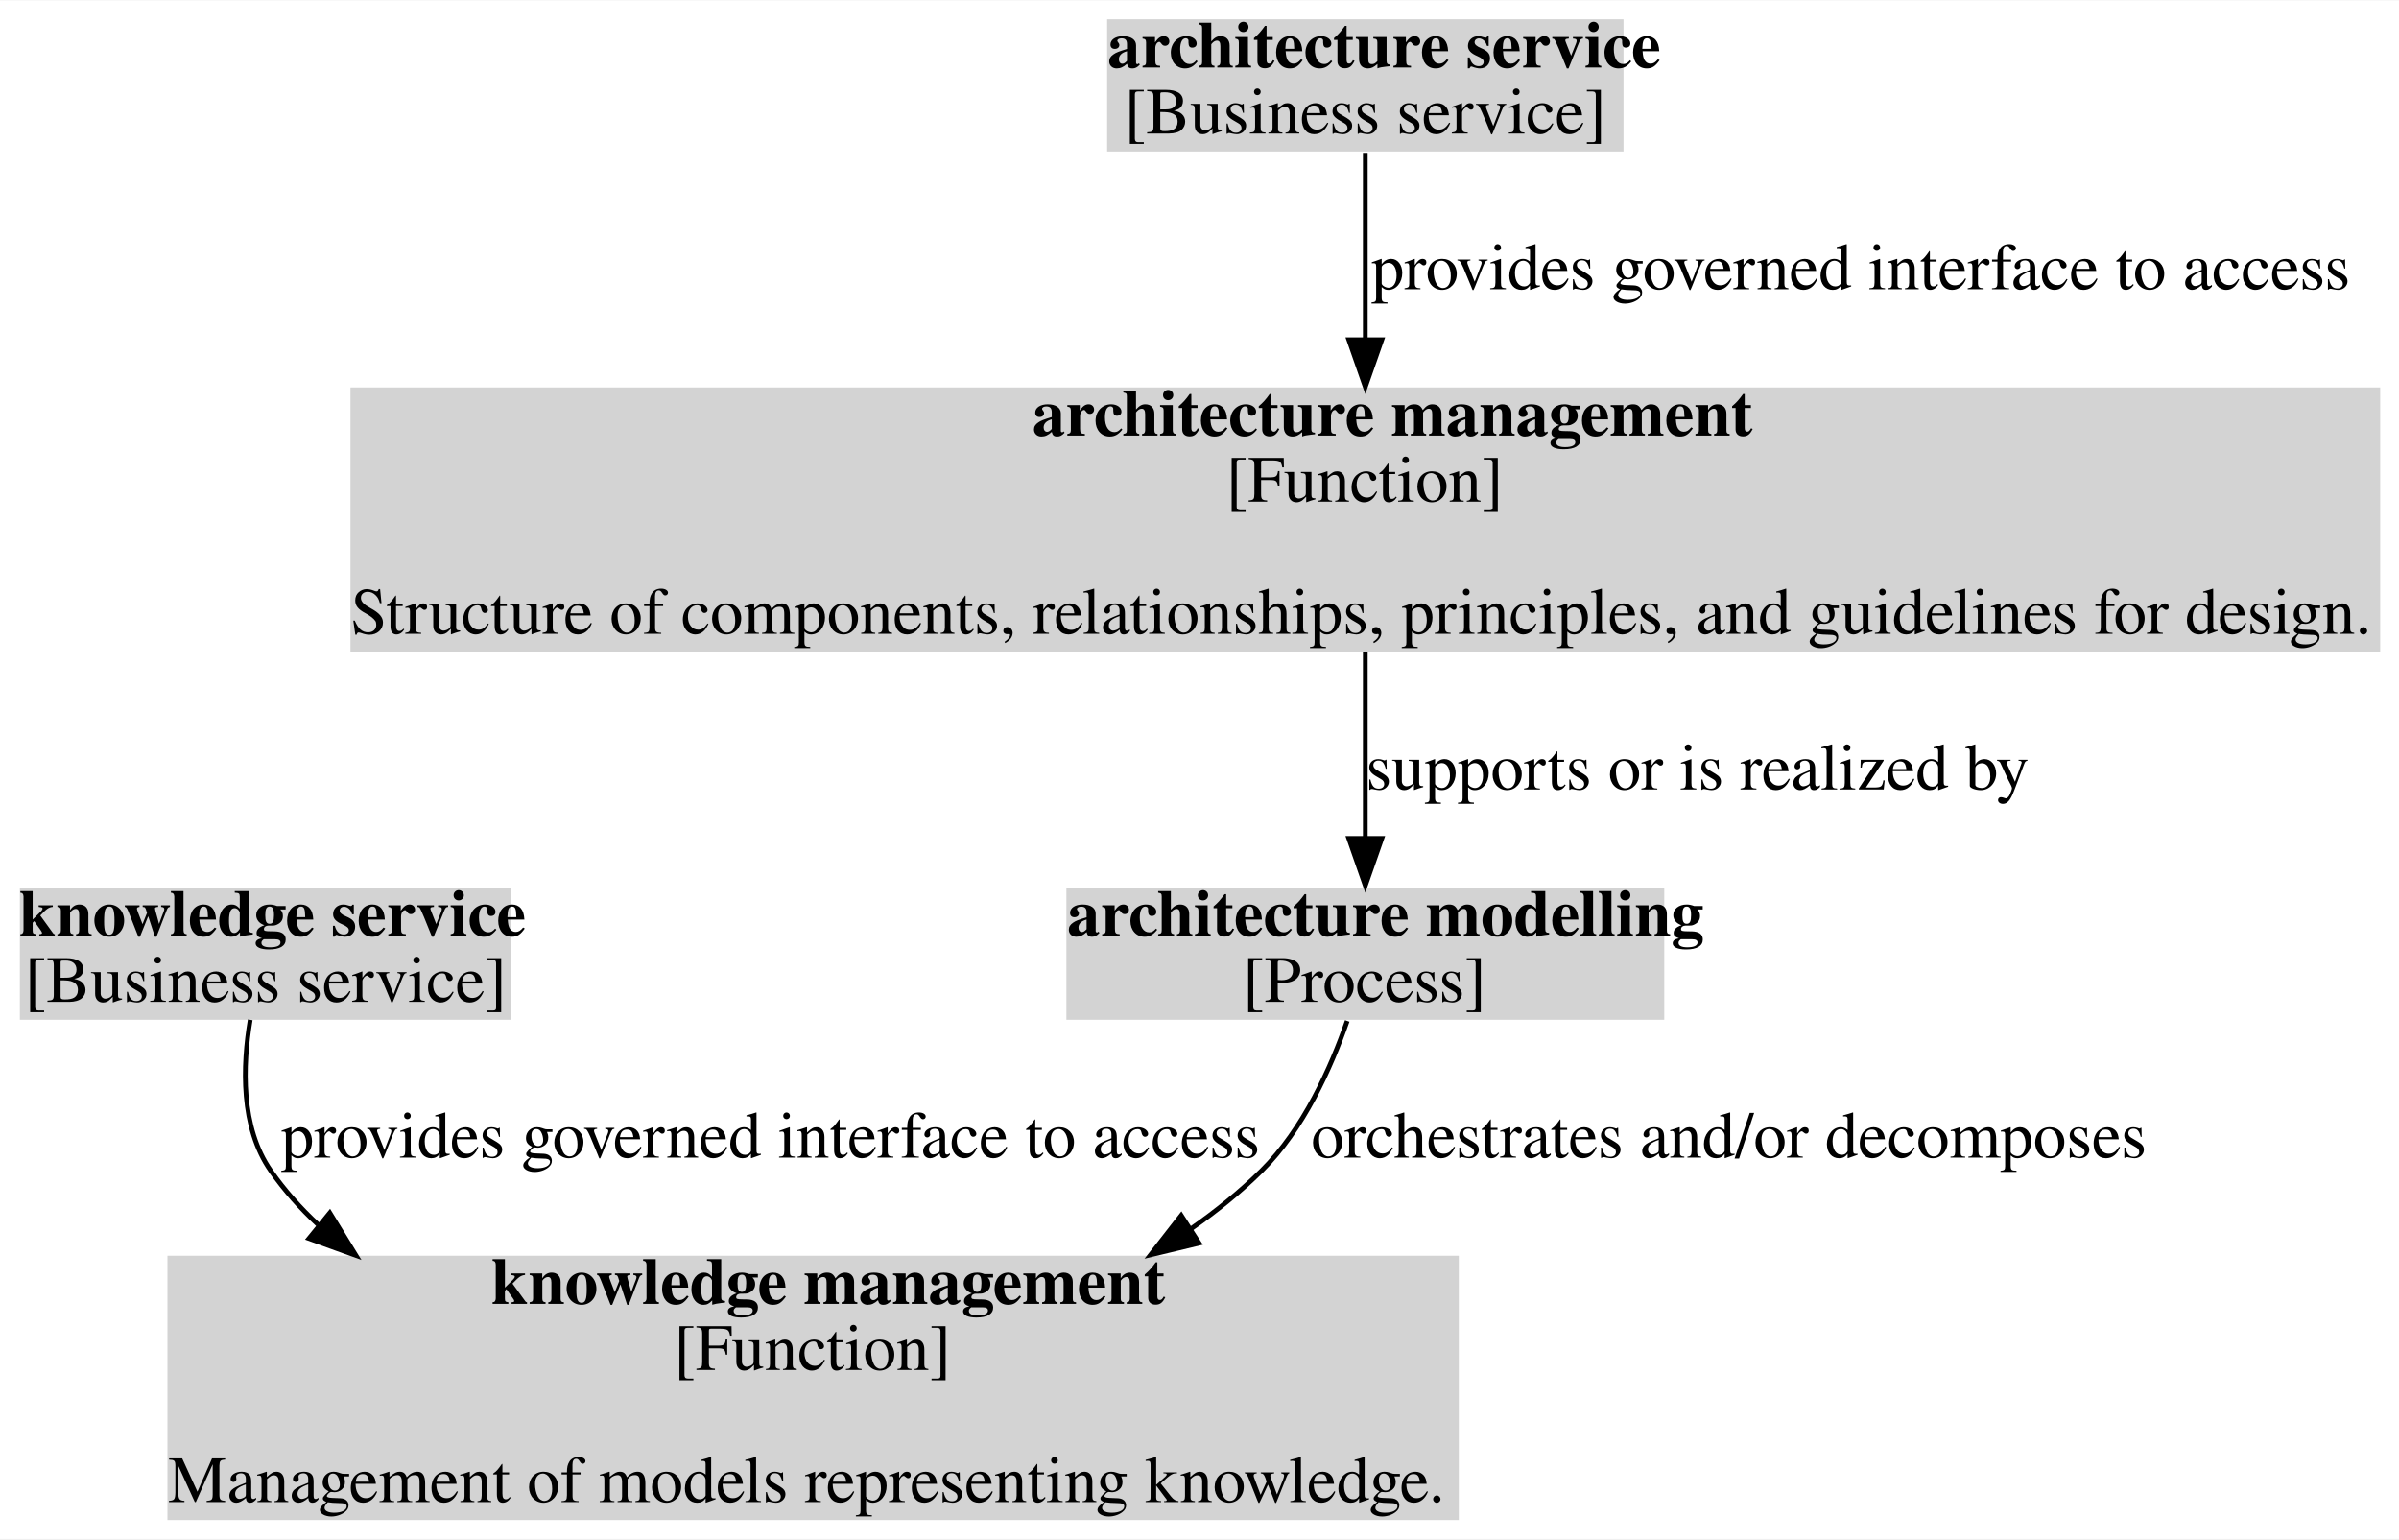
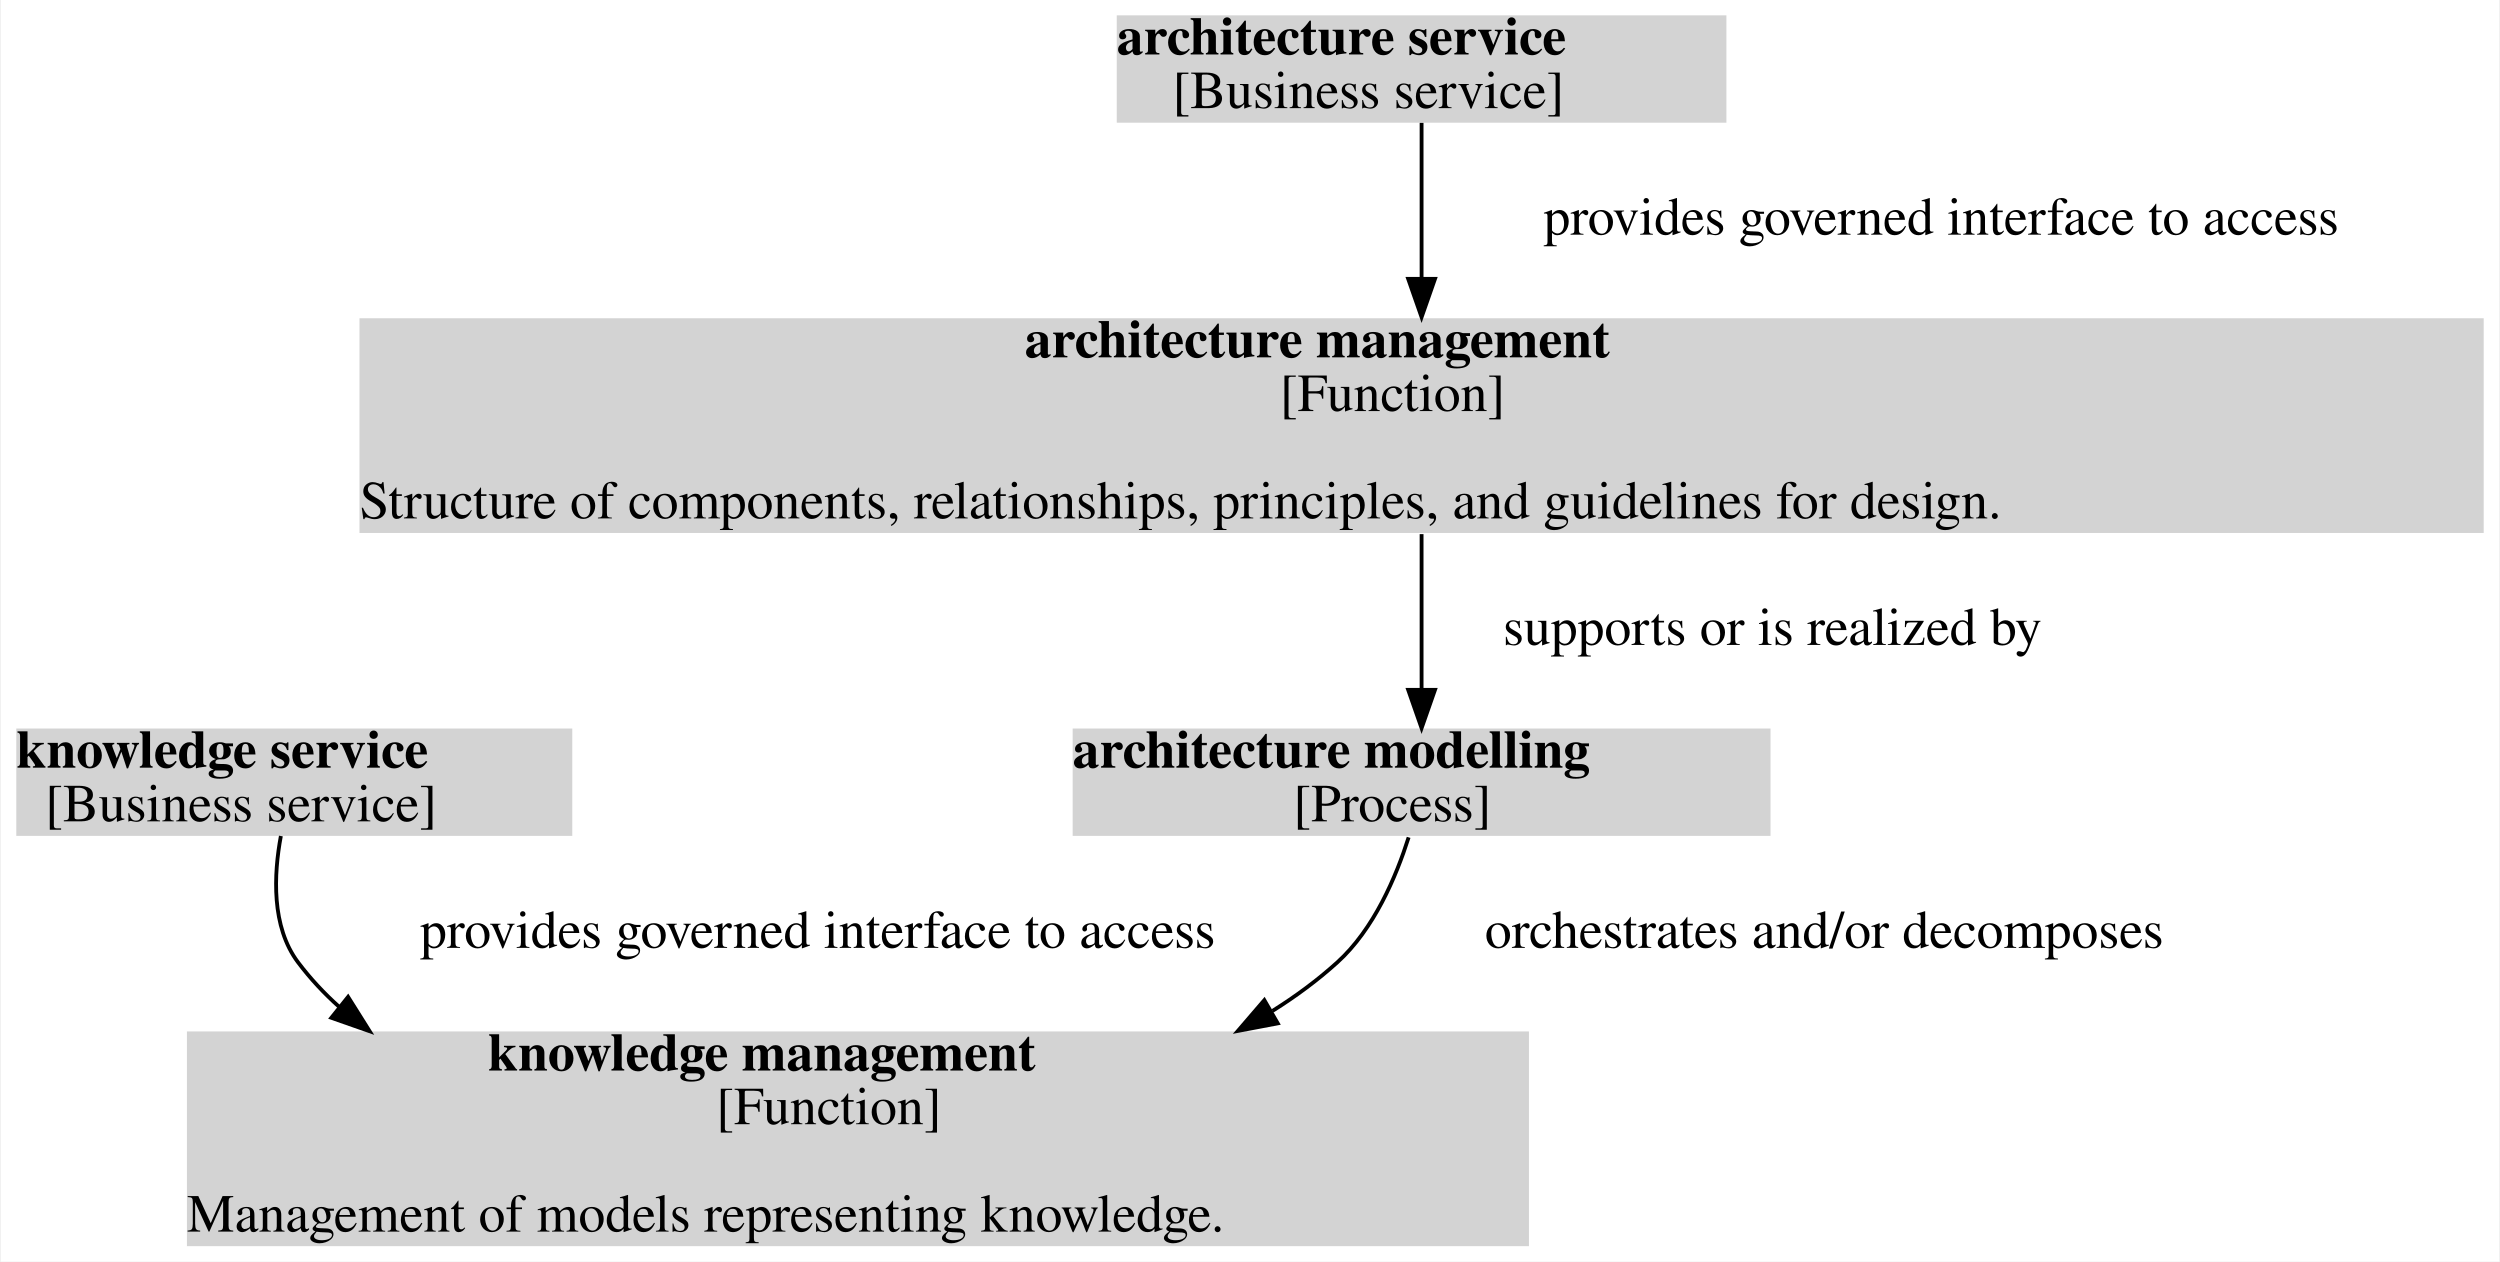
- <svg xmlns="http://www.w3.org/2000/svg" width="508pt" height="326pt" viewBox="0.00 0.00 508.30 326.00">
-   <g id="graph0" class="graph" transform="scale(1 1) rotate(0) translate(4 322)">
-     <polygon fill="white" stroke="transparent" points="-4,4 -4,-322 504.3,-322 504.3,4 -4,4" />
+ <svg xmlns="http://www.w3.org/2000/svg" width="652pt" height="329pt" viewBox="0.00 0.00 651.50 329.00">
+   <g id="graph0" class="graph" transform="scale(1 1) rotate(0) translate(4 325)">
+     <polygon fill="white" stroke="transparent" points="-4,4 -4,-325 647.5,-325 647.5,4 -4,4" />
    <g id="node1" class="node">
-       <polygon fill="lightgrey" stroke="transparent" points="305.09,-56 31.48,-56 31.48,0 305.09,0 305.09,-56" />
-       <text text-anchor="start" x="100.06" y="-45.8" font-family="Times,serif" font-weight="bold" font-size="14.00">knowledge management</text>
-       <text text-anchor="start" x="138.73" y="-31.8" font-family="Times,serif" font-size="14.00">[Function]</text>
-       <text text-anchor="start" x="31.63" y="-3.8" font-family="Times,serif" font-size="14.00">Management of models representing knowledge.</text>
+       <polygon fill="lightgrey" stroke="transparent" points="145,-135 0,-135 0,-107 145,-107 145,-135" />
+       <text text-anchor="start" x="0" y="-124.8" font-family="Times,serif" font-weight="bold" font-size="14.00">knowledge service</text>
+       <text text-anchor="start" x="7.5" y="-110.8" font-family="Times,serif" font-size="14.00">[Business service]</text>
+     </g>
+     <g id="node4" class="node">
+       <polygon fill="lightgrey" stroke="transparent" points="394.5,-56 44.5,-56 44.5,0 394.5,0 394.5,-56" />
+       <text text-anchor="start" x="123" y="-45.8" font-family="Times,serif" font-weight="bold" font-size="14.00">knowledge management</text>
+       <text text-anchor="start" x="182.5" y="-31.8" font-family="Times,serif" font-size="14.00">[Function]</text>
+       <text text-anchor="start" x="44.5" y="-3.8" font-family="Times,serif" font-size="14.00">Management of models representing knowledge.</text>
+     </g>
+     <g id="edge1" class="edge">
+       <path fill="none" stroke="black" d="M69,-106.97C67.14,-96.96 66.47,-83.31 73.5,-74 76.71,-69.74 80.32,-65.88 84.25,-62.37" />
+       <polygon fill="black" stroke="black" points="86.53,-65.02 92.16,-56.05 82.16,-59.56 86.53,-65.02" />
+       <text text-anchor="middle" x="209" y="-77.8" font-family="Times,serif" font-size="14.00">provides governed interface to access</text>
    </g>
    <g id="node2" class="node">
-       <polygon fill="lightgrey" stroke="transparent" points="500.31,-240 70.26,-240 70.26,-184 500.31,-184 500.31,-240" />
-       <text text-anchor="start" x="214.74" y="-229.8" font-family="Times,serif" font-weight="bold" font-size="14.00">architecture management</text>
-       <text text-anchor="start" x="255.73" y="-215.8" font-family="Times,serif" font-size="14.00">[Function]</text>
-       <text text-anchor="start" x="70.27" y="-187.8" font-family="Times,serif" font-size="14.00">Structure of components, relationships, principles, and guidelines for design.</text>
+       <polygon fill="lightgrey" stroke="transparent" points="643.5,-242 89.5,-242 89.5,-186 643.5,-186 643.5,-242" />
+       <text text-anchor="start" x="263" y="-231.8" font-family="Times,serif" font-weight="bold" font-size="14.00">architecture management</text>
+       <text text-anchor="start" x="329.5" y="-217.8" font-family="Times,serif" font-size="14.00">[Function]</text>
+       <text text-anchor="start" x="89.5" y="-189.8" font-family="Times,serif" font-size="14.00">Structure of components, relationships, principles, and guidelines for design.</text>
    </g>
-     <g id="node4" class="node">
-       <polygon fill="lightgrey" stroke="transparent" points="348.62,-134 221.95,-134 221.95,-106 348.62,-106 348.62,-134" />
-       <text text-anchor="start" x="222.12" y="-123.8" font-family="Times,serif" font-weight="bold" font-size="14.00">architecture modelling</text>
-       <text text-anchor="start" x="259.24" y="-109.8" font-family="Times,serif" font-size="14.00">[Process]</text>
+     <g id="node5" class="node">
+       <polygon fill="lightgrey" stroke="transparent" points="457.5,-135 275.5,-135 275.5,-107 457.5,-107 457.5,-135" />
+       <text text-anchor="start" x="275.5" y="-124.8" font-family="Times,serif" font-weight="bold" font-size="14.00">architecture modelling</text>
+       <text text-anchor="start" x="333" y="-110.8" font-family="Times,serif" font-size="14.00">[Process]</text>
    </g>
-     <g id="edge1" class="edge">
-       <path fill="none" stroke="black" d="M285.28,-184C285.28,-171.47 285.28,-156.72 285.28,-144.64" />
-       <polygon fill="black" stroke="black" points="288.78,-144.43 285.28,-134.43 281.78,-144.43 288.78,-144.43" />
-       <text text-anchor="middle" x="355.66" y="-154.8" font-family="Times,serif" font-size="14.00">supports or is realized by</text>
+     <g id="edge2" class="edge">
+       <path fill="none" stroke="black" d="M366.5,-185.7C366.5,-172.87 366.5,-157.73 366.5,-145.44" />
+       <polygon fill="black" stroke="black" points="370,-145.09 366.5,-135.09 363,-145.09 370,-145.09" />
+       <text text-anchor="middle" x="458" y="-156.8" font-family="Times,serif" font-size="14.00">supports or is realized by</text>
    </g>
    <g id="node3" class="node">
-       <polygon fill="lightgrey" stroke="transparent" points="104.35,-134 0.21,-134 0.21,-106 104.35,-106 104.35,-134" />
-       <text text-anchor="start" x="0" y="-123.8" font-family="Times,serif" font-weight="bold" font-size="14.00">knowledge service</text>
-       <text text-anchor="start" x="1.16" y="-109.8" font-family="Times,serif" font-size="14.00">[Business service]</text>
-     </g>
-     <g id="edge2" class="edge">
-       <path fill="none" stroke="black" d="M49.02,-105.99C47.39,-96.3 46.93,-83.22 53.38,-74 56.3,-69.83 59.67,-66.05 63.37,-62.62" />
-       <polygon fill="black" stroke="black" points="65.88,-65.09 71.42,-56.06 61.46,-59.66 65.88,-65.09" />
-       <text text-anchor="middle" x="159.24" y="-76.8" font-family="Times,serif" font-size="14.00">provides governed interface to access</text>
+       <polygon fill="lightgrey" stroke="transparent" points="446,-321 287,-321 287,-293 446,-293 446,-321" />
+       <text text-anchor="start" x="287" y="-310.8" font-family="Times,serif" font-weight="bold" font-size="14.00">architecture service</text>
+       <text text-anchor="start" x="301.5" y="-296.8" font-family="Times,serif" font-size="14.00">[Business service]</text>
    </g>
    <g id="edge3" class="edge">
-       <path fill="none" stroke="black" d="M281.45,-105.75C278.04,-95.94 272.19,-82.8 263.28,-74 258.77,-69.54 253.73,-65.46 248.38,-61.74" />
-       <polygon fill="black" stroke="black" points="250.07,-58.67 239.77,-56.19 246.28,-64.55 250.07,-58.67" />
-       <text text-anchor="middle" x="362.31" y="-76.8" font-family="Times,serif" font-size="14.00">orchestrates and/or decomposes</text>
-     </g>
-     <g id="node5" class="node">
-       <polygon fill="lightgrey" stroke="transparent" points="339.99,-318 230.58,-318 230.58,-290 339.99,-290 339.99,-318" />
-       <text text-anchor="start" x="230.68" y="-307.8" font-family="Times,serif" font-weight="bold" font-size="14.00">architecture service</text>
-       <text text-anchor="start" x="234.16" y="-293.8" font-family="Times,serif" font-size="14.00">[Business service]</text>
+       <path fill="none" stroke="black" d="M366.5,-292.96C366.5,-282.36 366.5,-266.86 366.5,-252.47" />
+       <polygon fill="black" stroke="black" points="370,-252.27 366.5,-242.27 363,-252.27 370,-252.27" />
+       <text text-anchor="middle" x="502" y="-263.8" font-family="Times,serif" font-size="14.00">provides governed interface to access</text>
    </g>
    <g id="edge4" class="edge">
-       <path fill="none" stroke="black" d="M285.28,-289.72C285.28,-279.36 285.28,-264.42 285.28,-250.48" />
-       <polygon fill="black" stroke="black" points="288.78,-250.11 285.28,-240.11 281.78,-250.11 288.78,-250.11" />
-       <text text-anchor="middle" x="390.24" y="-260.8" font-family="Times,serif" font-size="14.00">provides governed interface to access</text>
+       <path fill="none" stroke="black" d="M363.12,-106.62C359.89,-96.41 354.09,-82.67 344.5,-74 339.33,-69.32 333.63,-65.12 327.61,-61.35" />
+       <polygon fill="black" stroke="black" points="328.99,-58.11 318.58,-56.13 325.49,-64.17 328.99,-58.11" />
+       <text text-anchor="middle" x="471.5" y="-77.8" font-family="Times,serif" font-size="14.00">orchestrates and/or decomposes</text>
    </g>
  </g>
</svg>
